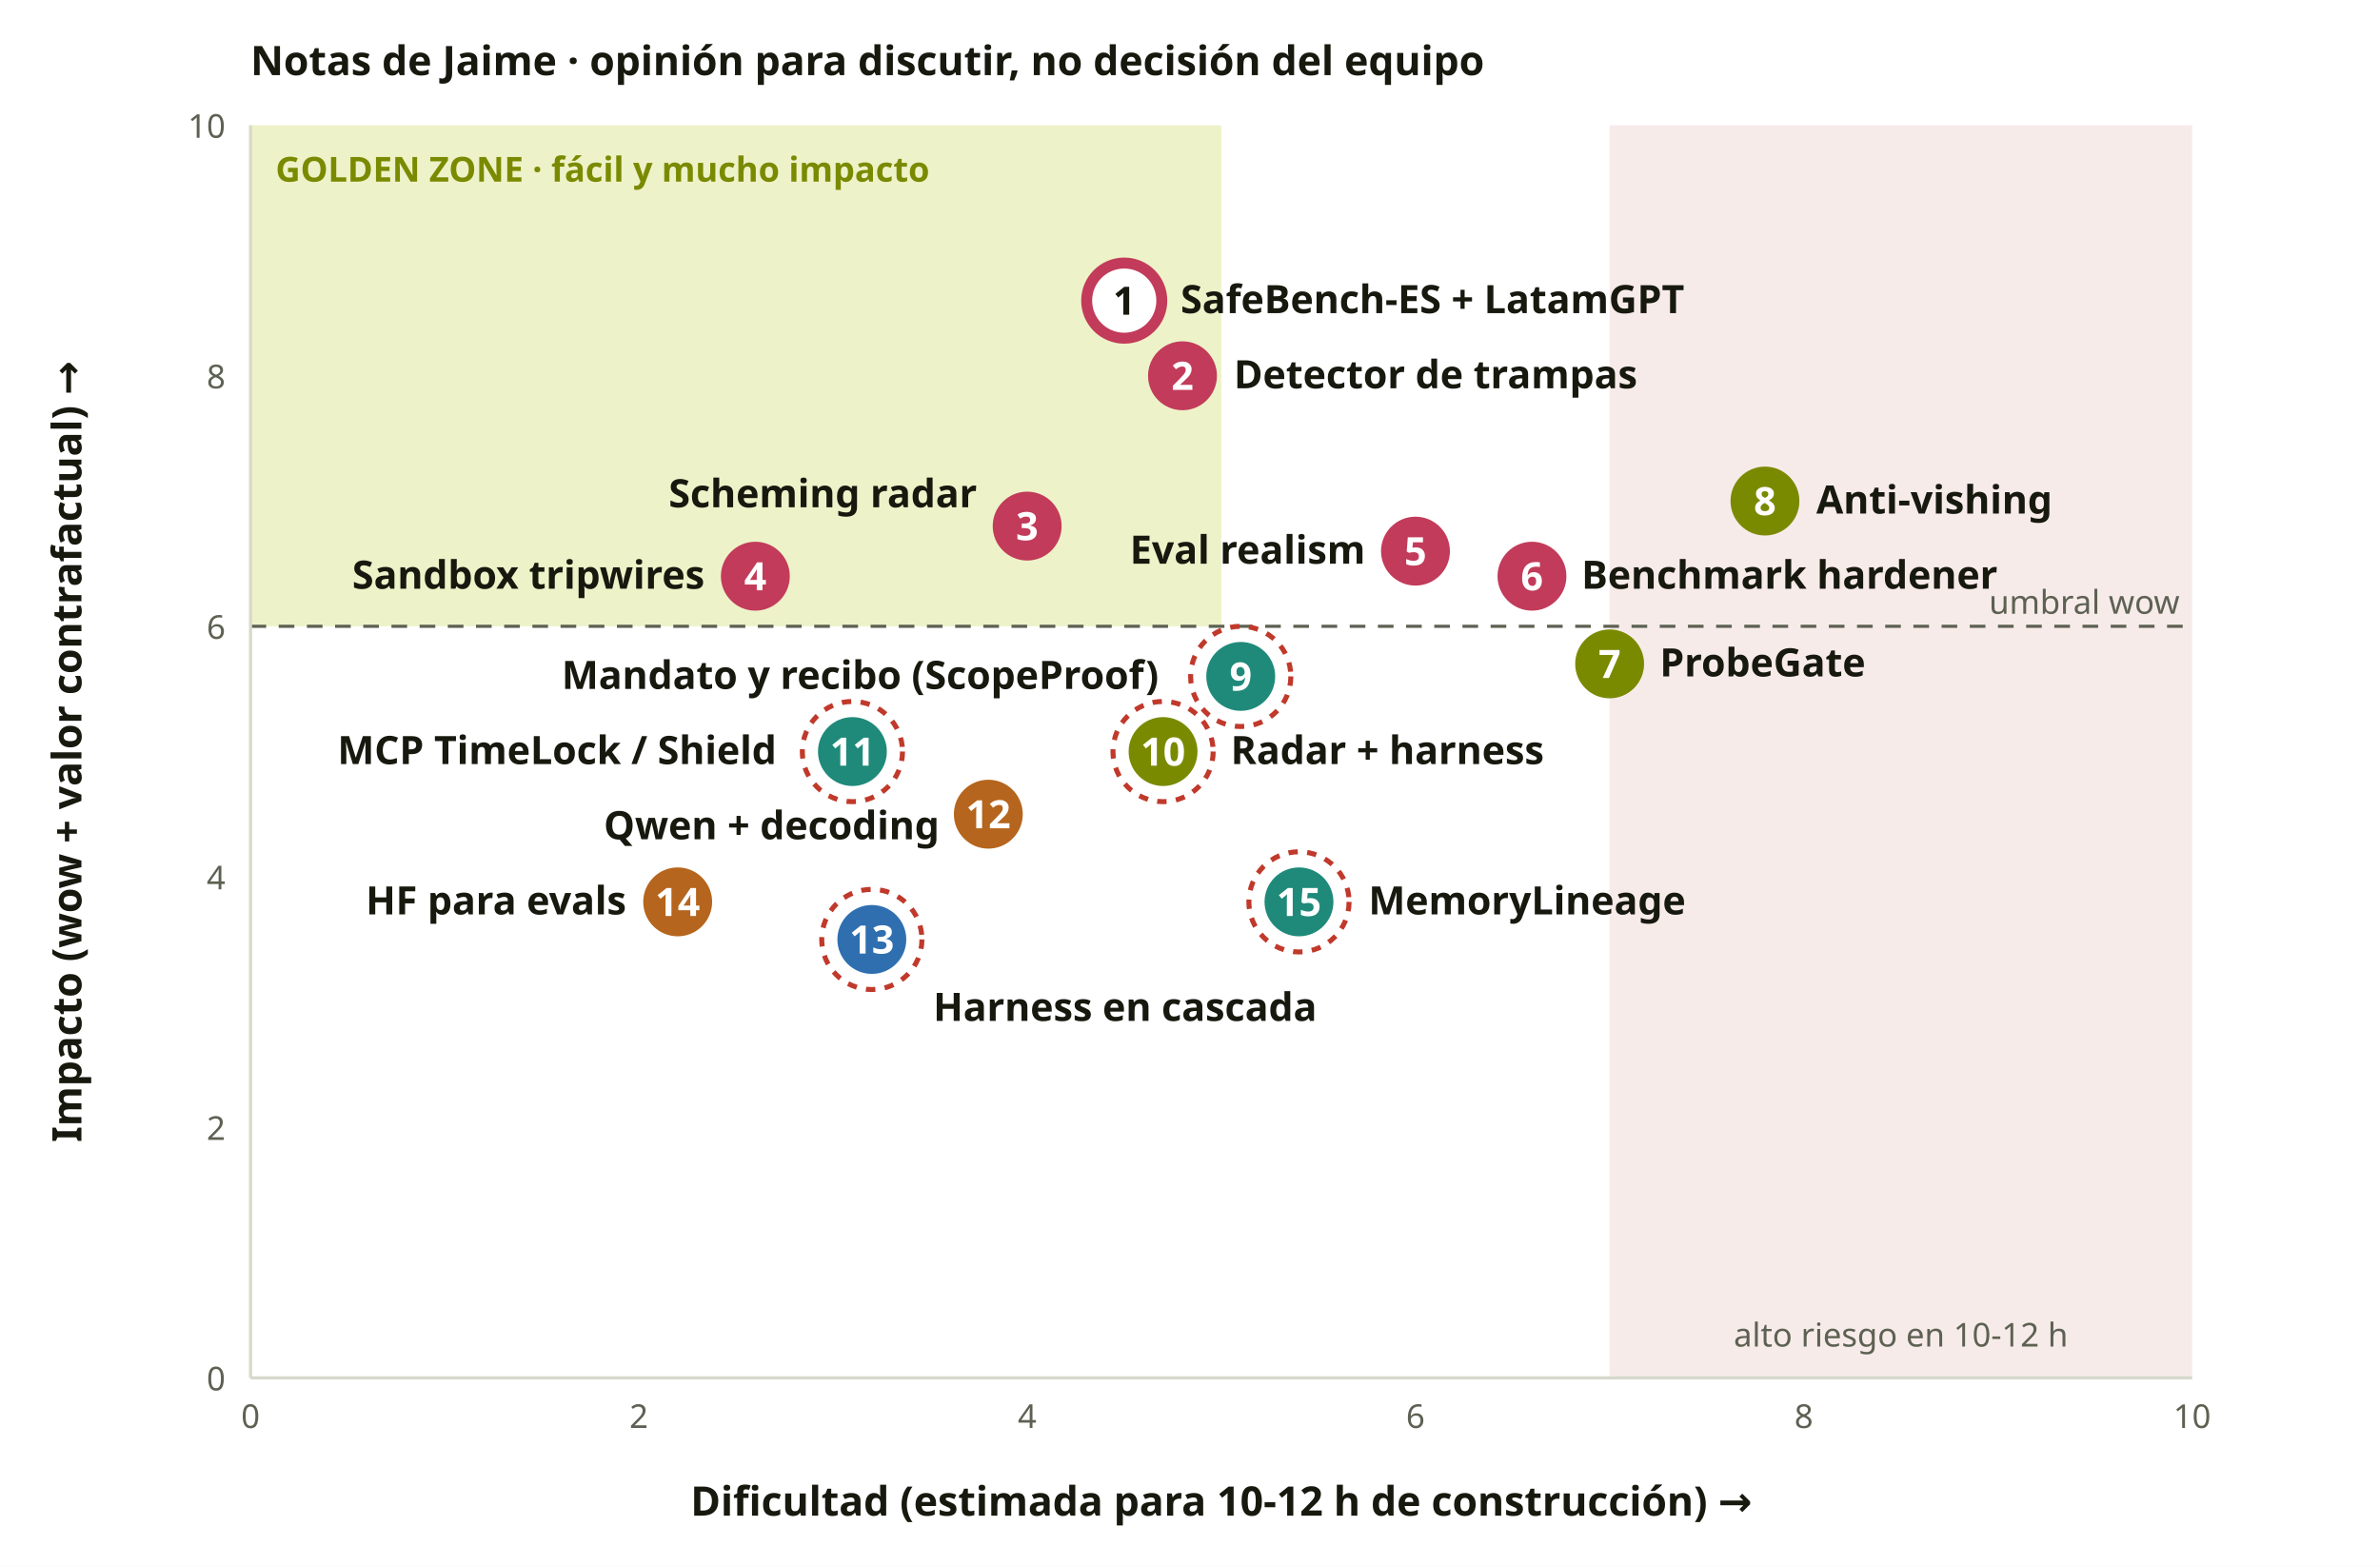
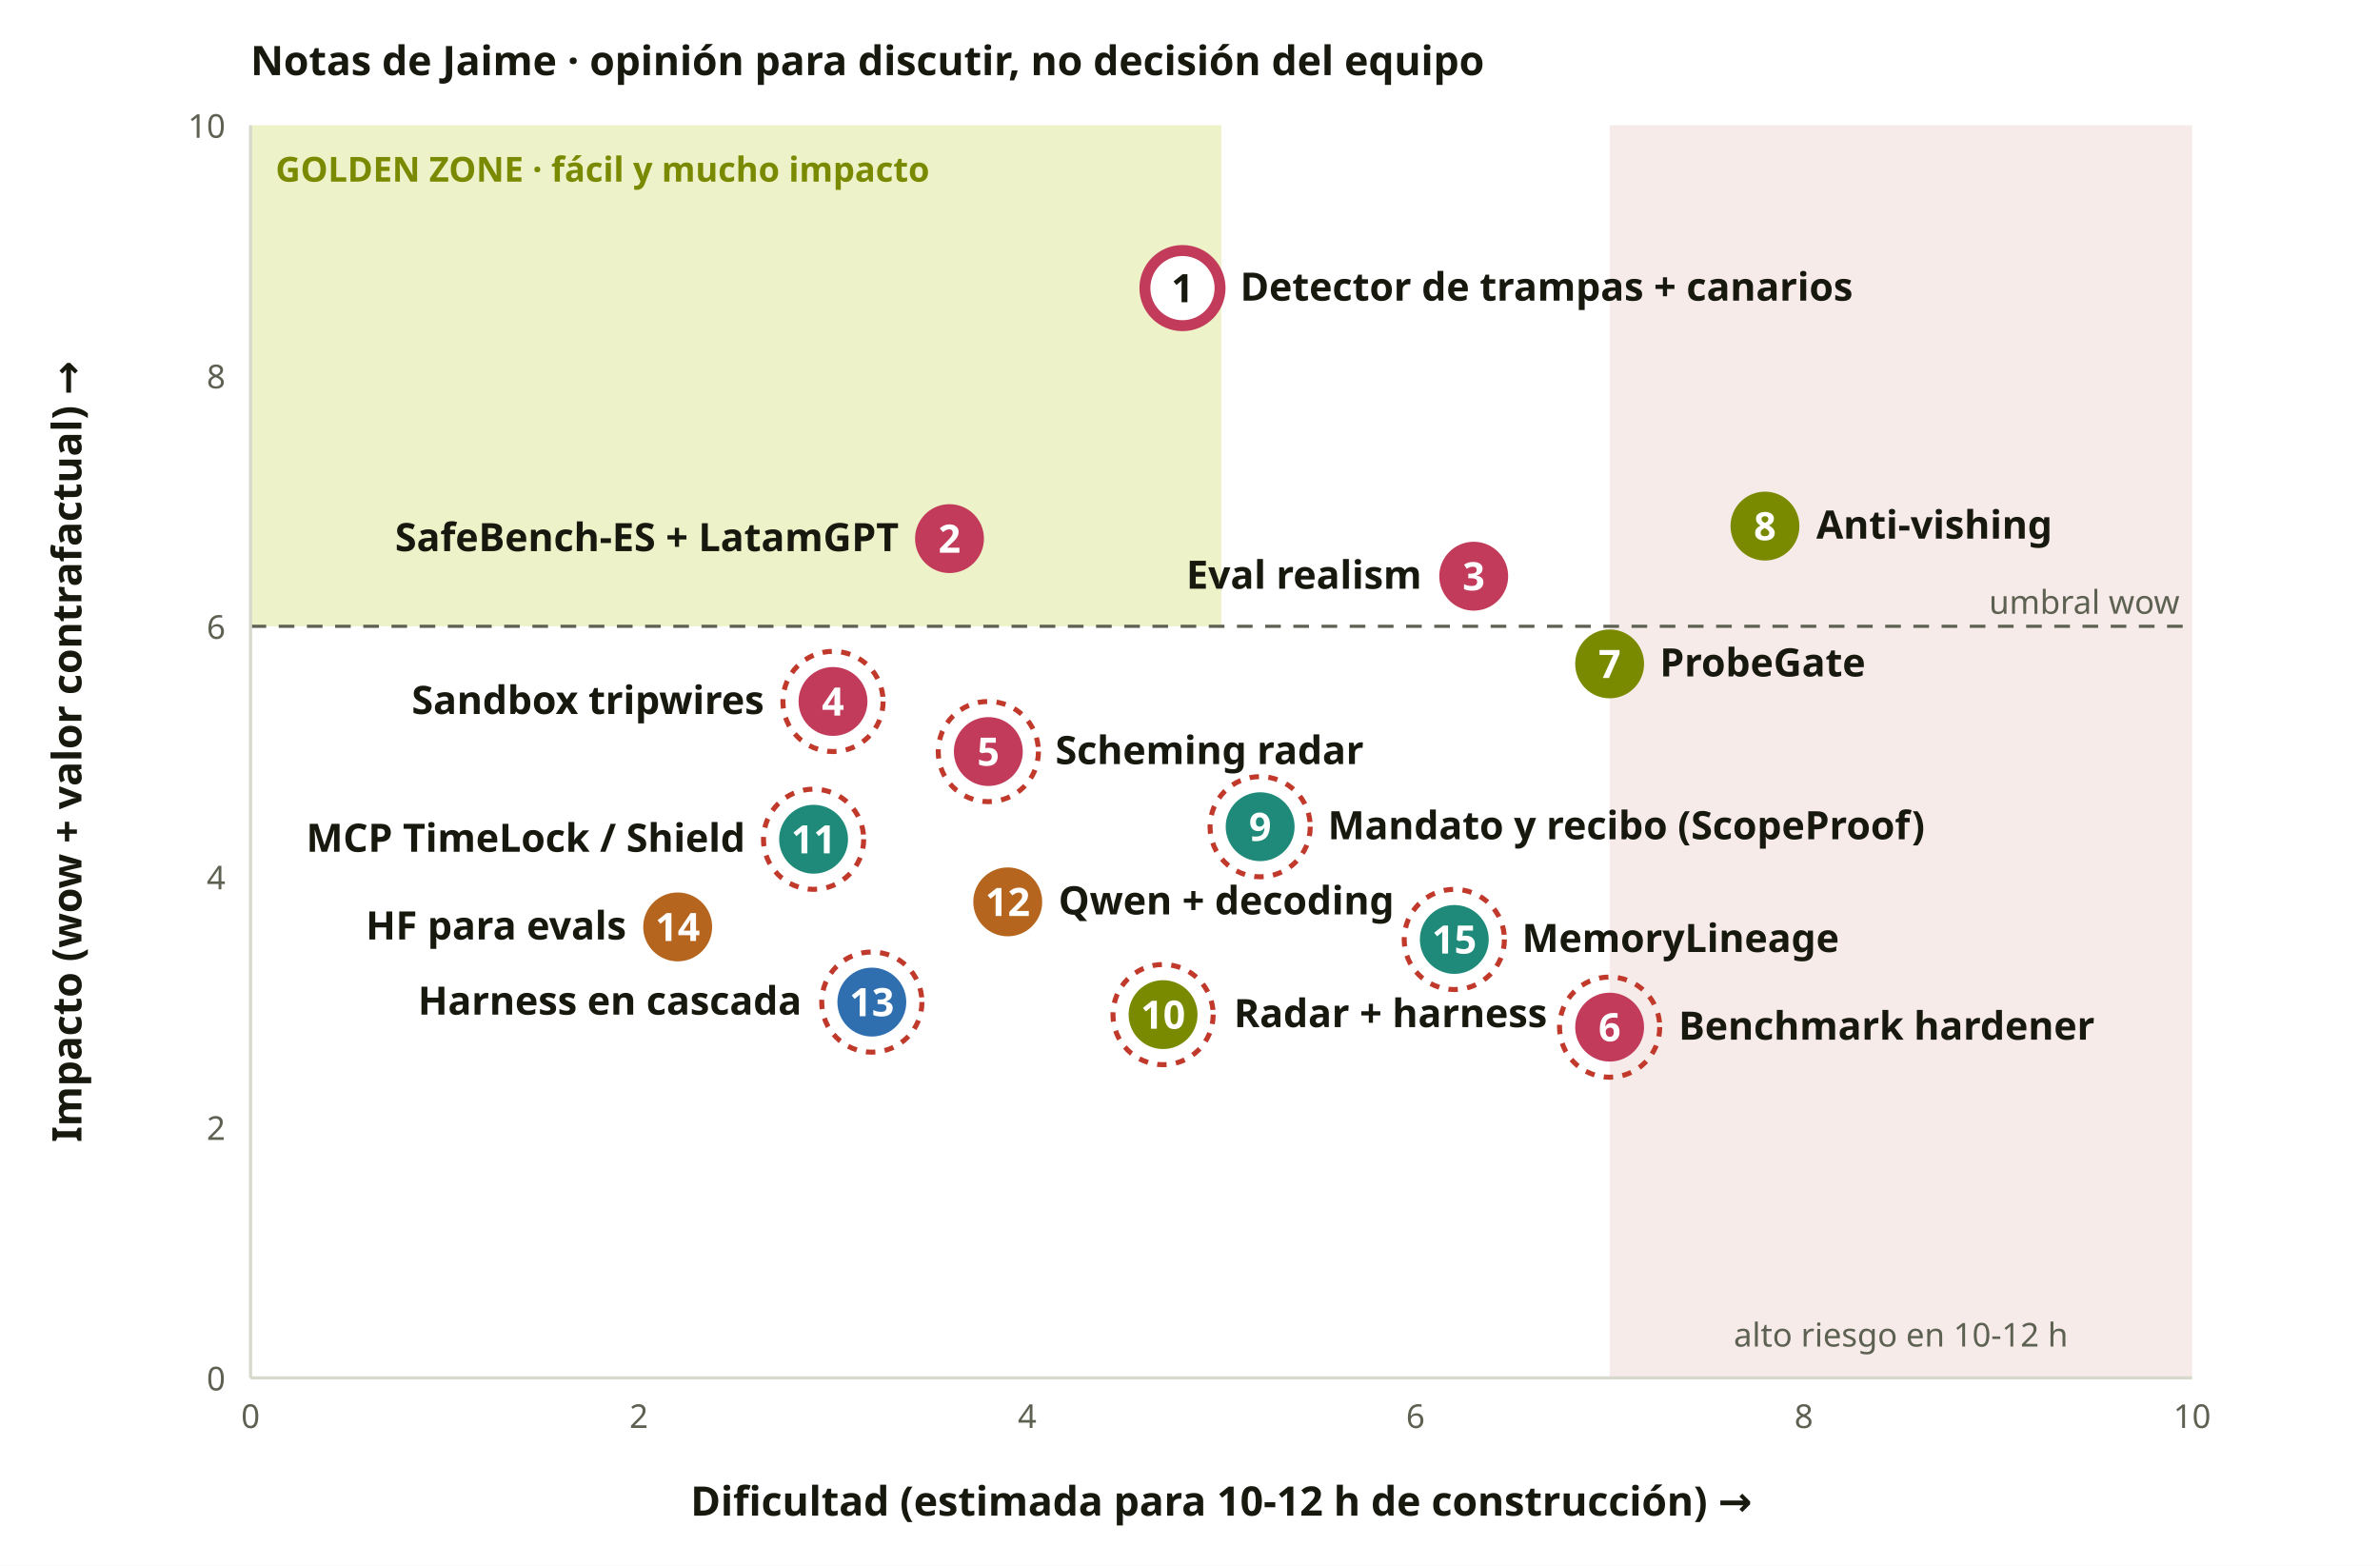
<svg xmlns="http://www.w3.org/2000/svg" width="760" height="500" viewBox="0 0 760 500" font-family="sans-serif">
  <rect width="760" height="500" fill="#ffffff" />
  <text x="80" y="24" fill="#17190f" font-size="13" font-weight="700">Notas de Jaime · opinión para discutir, no decisión del equipo</text>
  <rect x="80" y="40" width="310" height="160" fill="#eef2c8" />
  <text x="88" y="58" fill="#7a8a00" font-size="11" font-weight="700">GOLDEN ZONE · fácil y mucho impacto</text>
  <rect x="514" y="40" width="186" height="400" fill="#f3e3e1" opacity=".7" />
  <text x="607" y="430" text-anchor="middle" fill="#5d6152" font-size="10.5">alto riesgo en 10-12 h</text>
  <line x1="80" y1="200" x2="700" y2="200" stroke="#5d6152" stroke-dasharray="5 4" />
  <text x="696" y="196" text-anchor="end" fill="#5d6152" font-size="10.5">umbral wow</text>
  <line x1="80" y1="440" x2="700" y2="440" stroke="#d6d9cb" />
  <line x1="80" y1="40" x2="80" y2="440" stroke="#d6d9cb" />
  <text x="80" y="456" text-anchor="middle" fill="#5d6152" font-size="10.5">0</text>
  <text x="72" y="444" text-anchor="end" fill="#5d6152" font-size="10.5">0</text>
  <text x="204" y="456" text-anchor="middle" fill="#5d6152" font-size="10.5">2</text>
  <text x="72" y="364" text-anchor="end" fill="#5d6152" font-size="10.5">2</text>
  <text x="328" y="456" text-anchor="middle" fill="#5d6152" font-size="10.5">4</text>
  <text x="72" y="284" text-anchor="end" fill="#5d6152" font-size="10.5">4</text>
  <text x="452" y="456" text-anchor="middle" fill="#5d6152" font-size="10.5">6</text>
  <text x="72" y="204" text-anchor="end" fill="#5d6152" font-size="10.5">6</text>
  <text x="576" y="456" text-anchor="middle" fill="#5d6152" font-size="10.5">8</text>
  <text x="72" y="124" text-anchor="end" fill="#5d6152" font-size="10.5">8</text>
  <text x="700" y="456" text-anchor="middle" fill="#5d6152" font-size="10.5">10</text>
  <text x="72" y="44" text-anchor="end" fill="#5d6152" font-size="10.5">10</text>
  <text x="390" y="484" text-anchor="middle" fill="#17190f" font-size="13" font-weight="700">Dificultad (estimada para 10-12 h de construcción) →</text>
  <text x="26" y="240" text-anchor="middle" fill="#17190f" font-size="13" font-weight="700" transform="rotate(-90 26 240)">Impacto (wow + valor contrafactual) →</text>
  <g font-size="12.5" font-weight="700">
-     <circle cx="359.0" cy="96.0" r="12" fill="#ffffff" stroke="#c23b5a" stroke-width="3.5" />
-     <text x="359.0" y="100.5" text-anchor="middle" fill="#17190f">1</text>
-     <text x="377" y="100" fill="#17190f">SafeBench-ES + LatamGPT</text>
-     <circle cx="377.6" cy="120.0" r="11" fill="#c23b5a" />
-     <text x="377.6" y="124.5" text-anchor="middle" fill="#ffffff">2</text>
-     <text x="394" y="124" fill="#17190f">Detector de trampas</text>
-     <circle cx="328.0" cy="168.0" r="11" fill="#c23b5a" />
-     <text x="328.0" y="172.5" text-anchor="middle" fill="#ffffff">3</text>
-     <text x="312" y="162" text-anchor="end" fill="#17190f">Scheming radar</text>
-     <circle cx="241.2" cy="184.0" r="11" fill="#c23b5a" />
-     <text x="241.2" y="188.5" text-anchor="middle" fill="#ffffff">4</text>
-     <text x="225" y="188" text-anchor="end" fill="#17190f">Sandbox tripwires</text>
-     <circle cx="452.0" cy="176.0" r="11" fill="#c23b5a" />
-     <text x="452.0" y="180.5" text-anchor="middle" fill="#ffffff">5</text>
-     <text x="436" y="180" text-anchor="end" fill="#17190f">Eval realism</text>
-     <circle cx="489.2" cy="184.0" r="11" fill="#c23b5a" />
-     <text x="489.2" y="188.5" text-anchor="middle" fill="#ffffff">6</text>
-     <text x="505" y="188" fill="#17190f">Benchmark hardener</text>
+     <circle cx="377.6" cy="92.0" r="12" fill="#ffffff" stroke="#c23b5a" stroke-width="3.5" />
+     <text x="377.6" y="96.5" text-anchor="middle" fill="#17190f">1</text>
+     <text x="396" y="96" fill="#17190f">Detector de trampas + canarios</text>
+     <circle cx="303.2" cy="172.0" r="11" fill="#c23b5a" />
+     <text x="303.2" y="176.5" text-anchor="middle" fill="#ffffff">2</text>
+     <text x="287" y="176" text-anchor="end" fill="#17190f">SafeBench-ES + LatamGPT</text>
+     <circle cx="470.6" cy="184.0" r="11" fill="#c23b5a" />
+     <text x="470.6" y="188.5" text-anchor="middle" fill="#ffffff">3</text>
+     <text x="454" y="188" text-anchor="end" fill="#17190f">Eval realism</text>
+     <circle cx="266.0" cy="224.0" r="16" fill="none" stroke="#c0392b" stroke-width="1.6" stroke-dasharray="3 3" />
+     <circle cx="266.0" cy="224.0" r="11" fill="#c23b5a" />
+     <text x="266.0" y="228.5" text-anchor="middle" fill="#ffffff">4</text>
+     <text x="244" y="228" text-anchor="end" fill="#17190f">Sandbox tripwires</text>
+     <circle cx="315.6" cy="240.0" r="16" fill="none" stroke="#c0392b" stroke-width="1.6" stroke-dasharray="3 3" />
+     <circle cx="315.6" cy="240.0" r="11" fill="#c23b5a" />
+     <text x="315.6" y="244.5" text-anchor="middle" fill="#ffffff">5</text>
+     <text x="337" y="244" fill="#17190f">Scheming radar</text>
+     <circle cx="514.0" cy="328.0" r="16" fill="none" stroke="#c0392b" stroke-width="1.6" stroke-dasharray="3 3" />
+     <circle cx="514.0" cy="328.0" r="11" fill="#c23b5a" />
+     <text x="514.0" y="332.5" text-anchor="middle" fill="#ffffff">6</text>
+     <text x="536" y="332" fill="#17190f">Benchmark hardener</text>
    <circle cx="514.0" cy="212.0" r="11" fill="#7a8a00" />
    <text x="514.0" y="216.5" text-anchor="middle" fill="#ffffff">7</text>
    <text x="530" y="216" fill="#17190f">ProbeGate</text>
-     <circle cx="563.6" cy="160.0" r="11" fill="#7a8a00" />
-     <text x="563.6" y="164.5" text-anchor="middle" fill="#ffffff">8</text>
-     <text x="580" y="164" fill="#17190f">Anti-vishing</text>
-     <circle cx="396.2" cy="216.0" r="16" fill="none" stroke="#c0392b" stroke-width="1.6" stroke-dasharray="3 3" />
-     <circle cx="396.2" cy="216.0" r="11" fill="#1f8a7a" />
-     <text x="396.2" y="220.5" text-anchor="middle" fill="#ffffff">9</text>
-     <text x="370" y="220" text-anchor="end" fill="#17190f">Mandato y recibo (ScopeProof)</text>
-     <circle cx="371.4" cy="240.0" r="16" fill="none" stroke="#c0392b" stroke-width="1.6" stroke-dasharray="3 3" />
-     <circle cx="371.4" cy="240.0" r="11" fill="#7a8a00" />
-     <text x="371.4" y="244.5" text-anchor="middle" fill="#ffffff">10</text>
-     <text x="393" y="244" fill="#17190f">Radar + harness</text>
-     <circle cx="272.2" cy="240.0" r="16" fill="none" stroke="#c0392b" stroke-width="1.6" stroke-dasharray="3 3" />
-     <circle cx="272.2" cy="240.0" r="11" fill="#1f8a7a" />
-     <text x="272.2" y="244.5" text-anchor="middle" fill="#ffffff">11</text>
-     <text x="248" y="244" text-anchor="end" fill="#17190f">MCP TimeLock / Shield</text>
-     <circle cx="315.6" cy="260.0" r="11" fill="#b5651d" />
-     <text x="315.6" y="264.5" text-anchor="middle" fill="#ffffff">12</text>
-     <text x="300" y="268" text-anchor="end" fill="#17190f">Qwen + decoding</text>
-     <circle cx="278.4" cy="300.0" r="16" fill="none" stroke="#c0392b" stroke-width="1.6" stroke-dasharray="3 3" />
-     <circle cx="278.4" cy="300.0" r="11" fill="#2f6fb0" />
-     <text x="278.4" y="304.5" text-anchor="middle" fill="#ffffff">13</text>
-     <text x="298" y="326" fill="#17190f">Harness en cascada</text>
-     <circle cx="216.4" cy="288.0" r="11" fill="#b5651d" />
-     <text x="216.4" y="292.5" text-anchor="middle" fill="#ffffff">14</text>
-     <text x="200" y="292" text-anchor="end" fill="#17190f">HF para evals</text>
-     <circle cx="414.8" cy="288.0" r="16" fill="none" stroke="#c0392b" stroke-width="1.6" stroke-dasharray="3 3" />
-     <circle cx="414.8" cy="288.0" r="11" fill="#1f8a7a" />
-     <text x="414.8" y="292.5" text-anchor="middle" fill="#ffffff">15</text>
-     <text x="437" y="292" fill="#17190f">MemoryLineage</text>
+     <circle cx="563.6" cy="168.0" r="11" fill="#7a8a00" />
+     <text x="563.6" y="172.5" text-anchor="middle" fill="#ffffff">8</text>
+     <text x="580" y="172" fill="#17190f">Anti-vishing</text>
+     <circle cx="402.4" cy="264.0" r="16" fill="none" stroke="#c0392b" stroke-width="1.6" stroke-dasharray="3 3" />
+     <circle cx="402.4" cy="264.0" r="11" fill="#1f8a7a" />
+     <text x="402.4" y="268.5" text-anchor="middle" fill="#ffffff">9</text>
+     <text x="424" y="268" fill="#17190f">Mandato y recibo (ScopeProof)</text>
+     <circle cx="371.4" cy="324.0" r="16" fill="none" stroke="#c0392b" stroke-width="1.6" stroke-dasharray="3 3" />
+     <circle cx="371.4" cy="324.0" r="11" fill="#7a8a00" />
+     <text x="371.4" y="328.5" text-anchor="middle" fill="#ffffff">10</text>
+     <text x="394" y="328" fill="#17190f">Radar + harness</text>
+     <circle cx="259.8" cy="268.0" r="16" fill="none" stroke="#c0392b" stroke-width="1.6" stroke-dasharray="3 3" />
+     <circle cx="259.8" cy="268.0" r="11" fill="#1f8a7a" />
+     <text x="259.8" y="272.5" text-anchor="middle" fill="#ffffff">11</text>
+     <text x="238" y="272" text-anchor="end" fill="#17190f">MCP TimeLock / Shield</text>
+     <circle cx="321.8" cy="288.0" r="11" fill="#b5651d" />
+     <text x="321.8" y="292.5" text-anchor="middle" fill="#ffffff">12</text>
+     <text x="338" y="292" fill="#17190f">Qwen + decoding</text>
+     <circle cx="278.4" cy="320.0" r="16" fill="none" stroke="#c0392b" stroke-width="1.6" stroke-dasharray="3 3" />
+     <circle cx="278.4" cy="320.0" r="11" fill="#2f6fb0" />
+     <text x="278.4" y="324.5" text-anchor="middle" fill="#ffffff">13</text>
+     <text x="256" y="324" text-anchor="end" fill="#17190f">Harness en cascada</text>
+     <circle cx="216.4" cy="296.0" r="11" fill="#b5651d" />
+     <text x="216.4" y="300.5" text-anchor="middle" fill="#ffffff">14</text>
+     <text x="200" y="300" text-anchor="end" fill="#17190f">HF para evals</text>
+     <circle cx="464.4" cy="300.0" r="16" fill="none" stroke="#c0392b" stroke-width="1.6" stroke-dasharray="3 3" />
+     <circle cx="464.4" cy="300.0" r="11" fill="#1f8a7a" />
+     <text x="464.4" y="304.5" text-anchor="middle" fill="#ffffff">15</text>
+     <text x="486" y="304" fill="#17190f">MemoryLineage</text>
  </g>
</svg>
